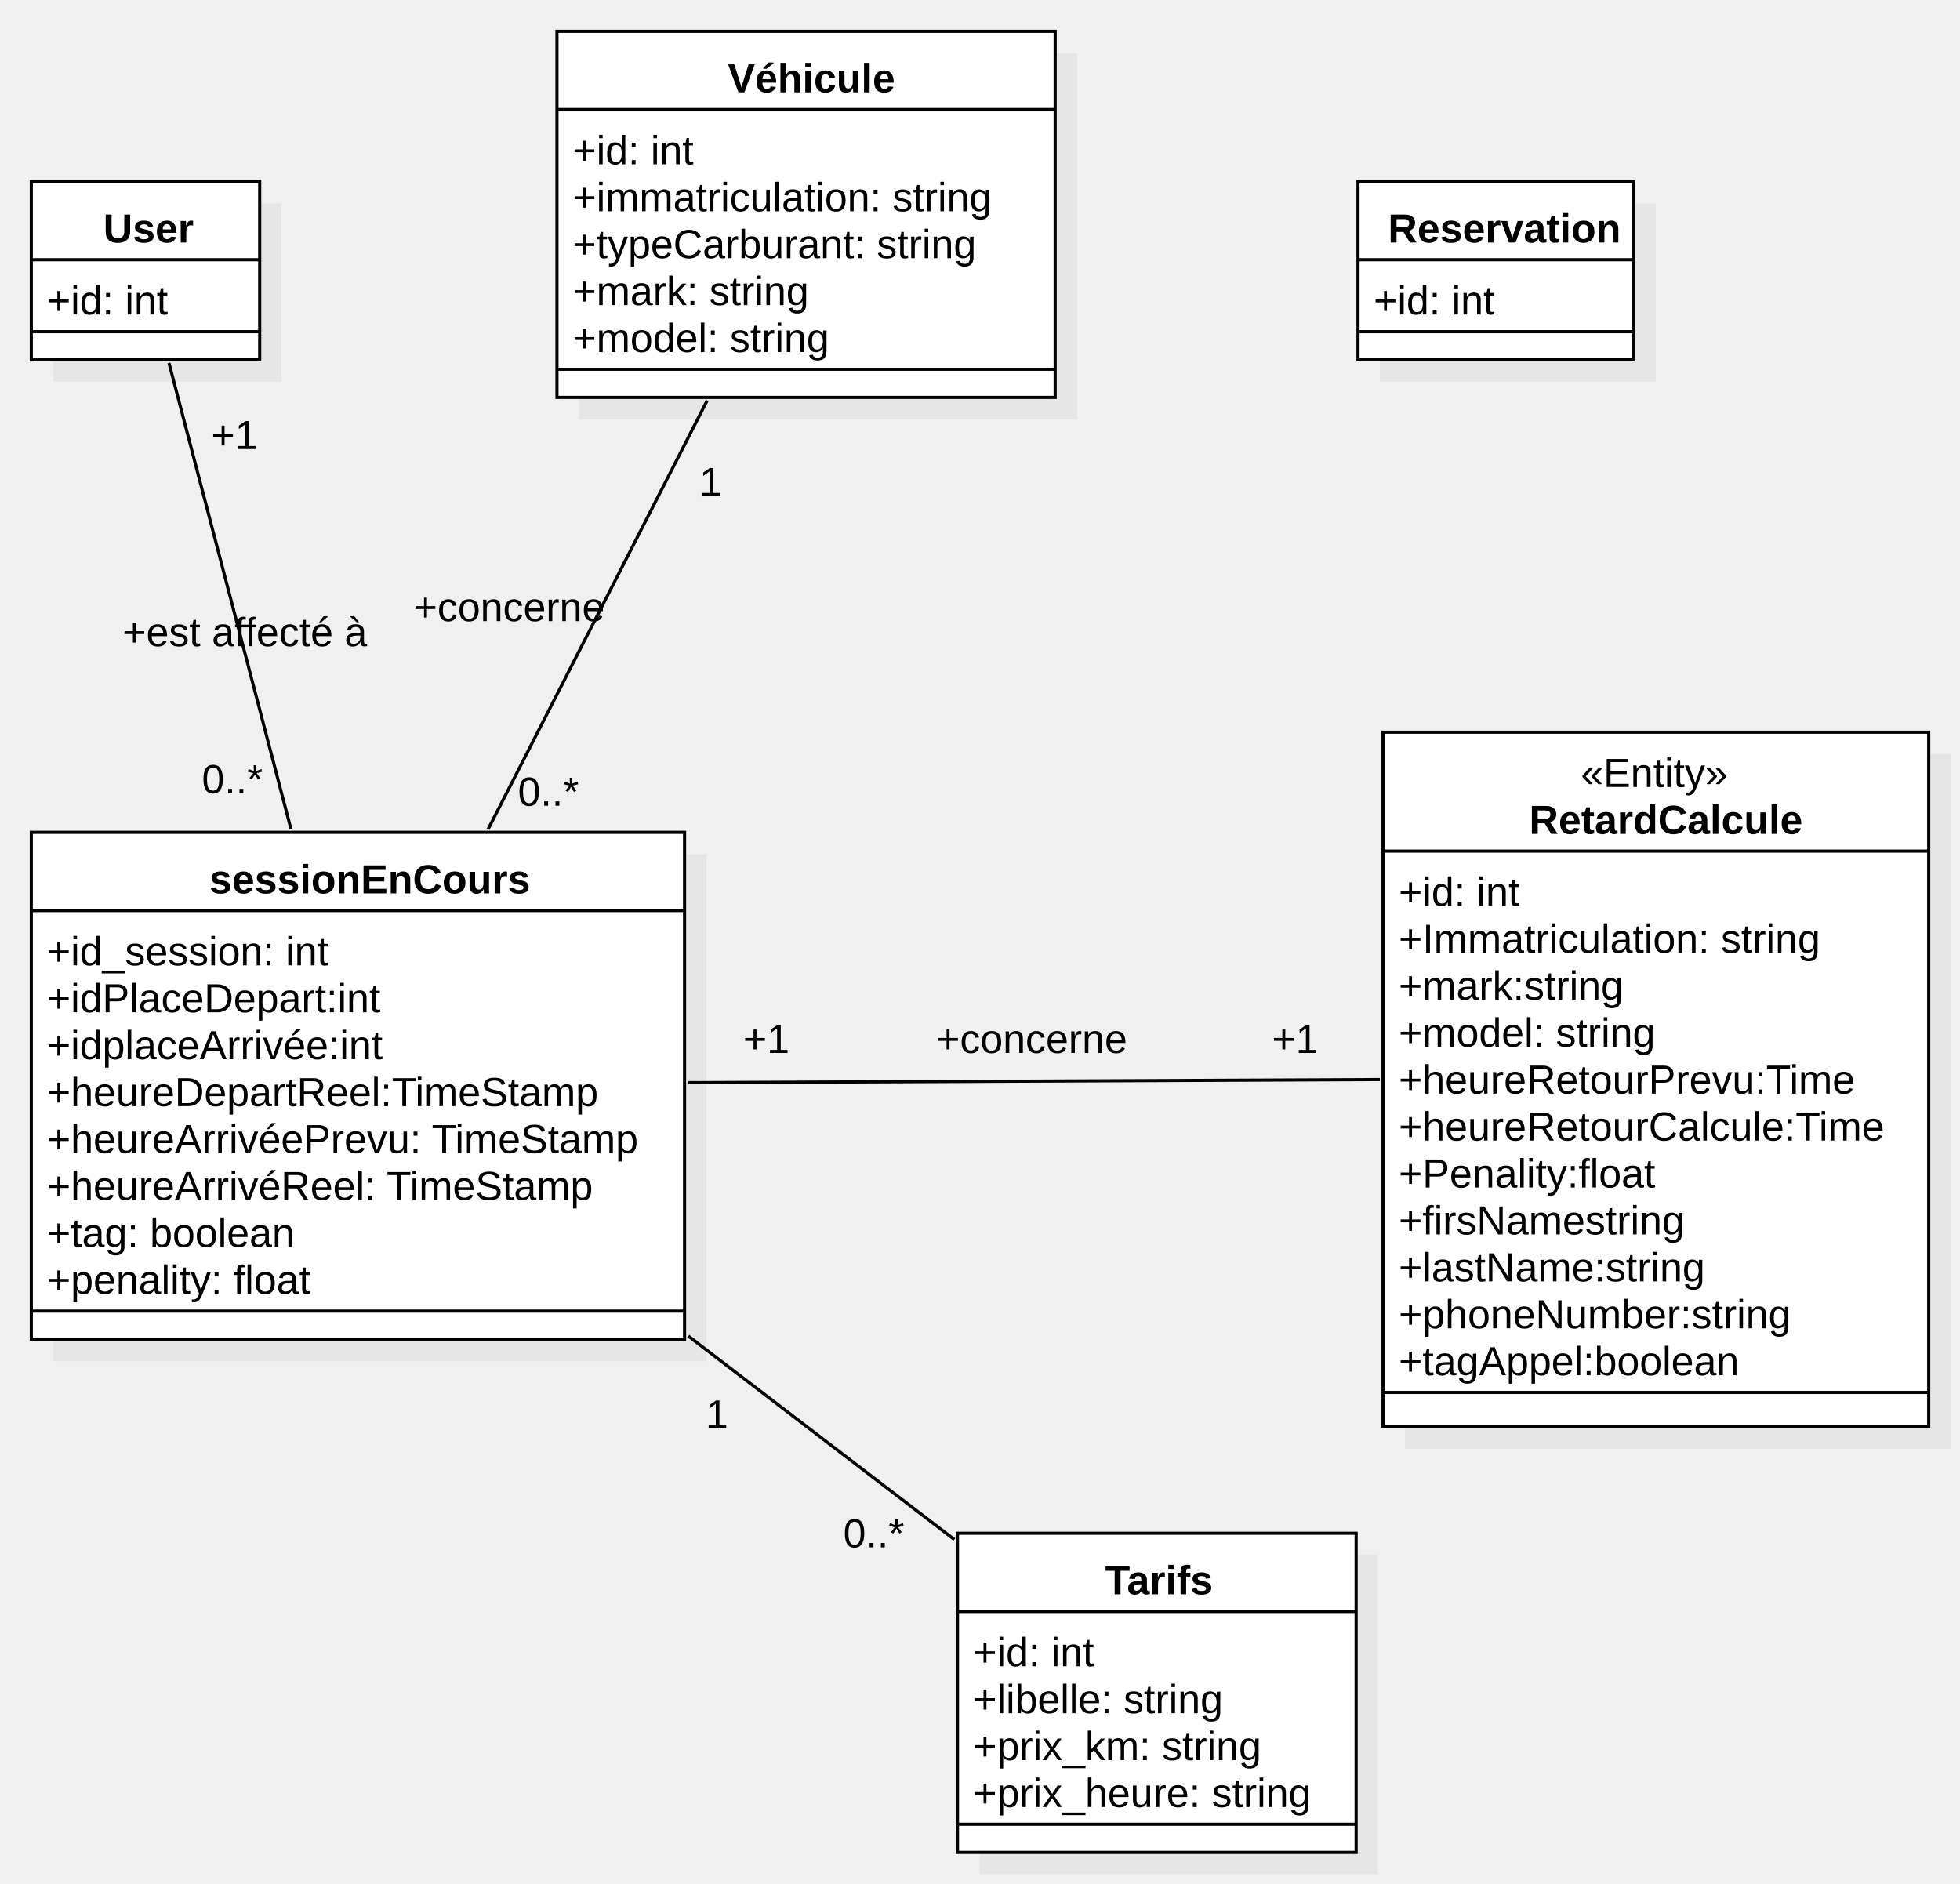
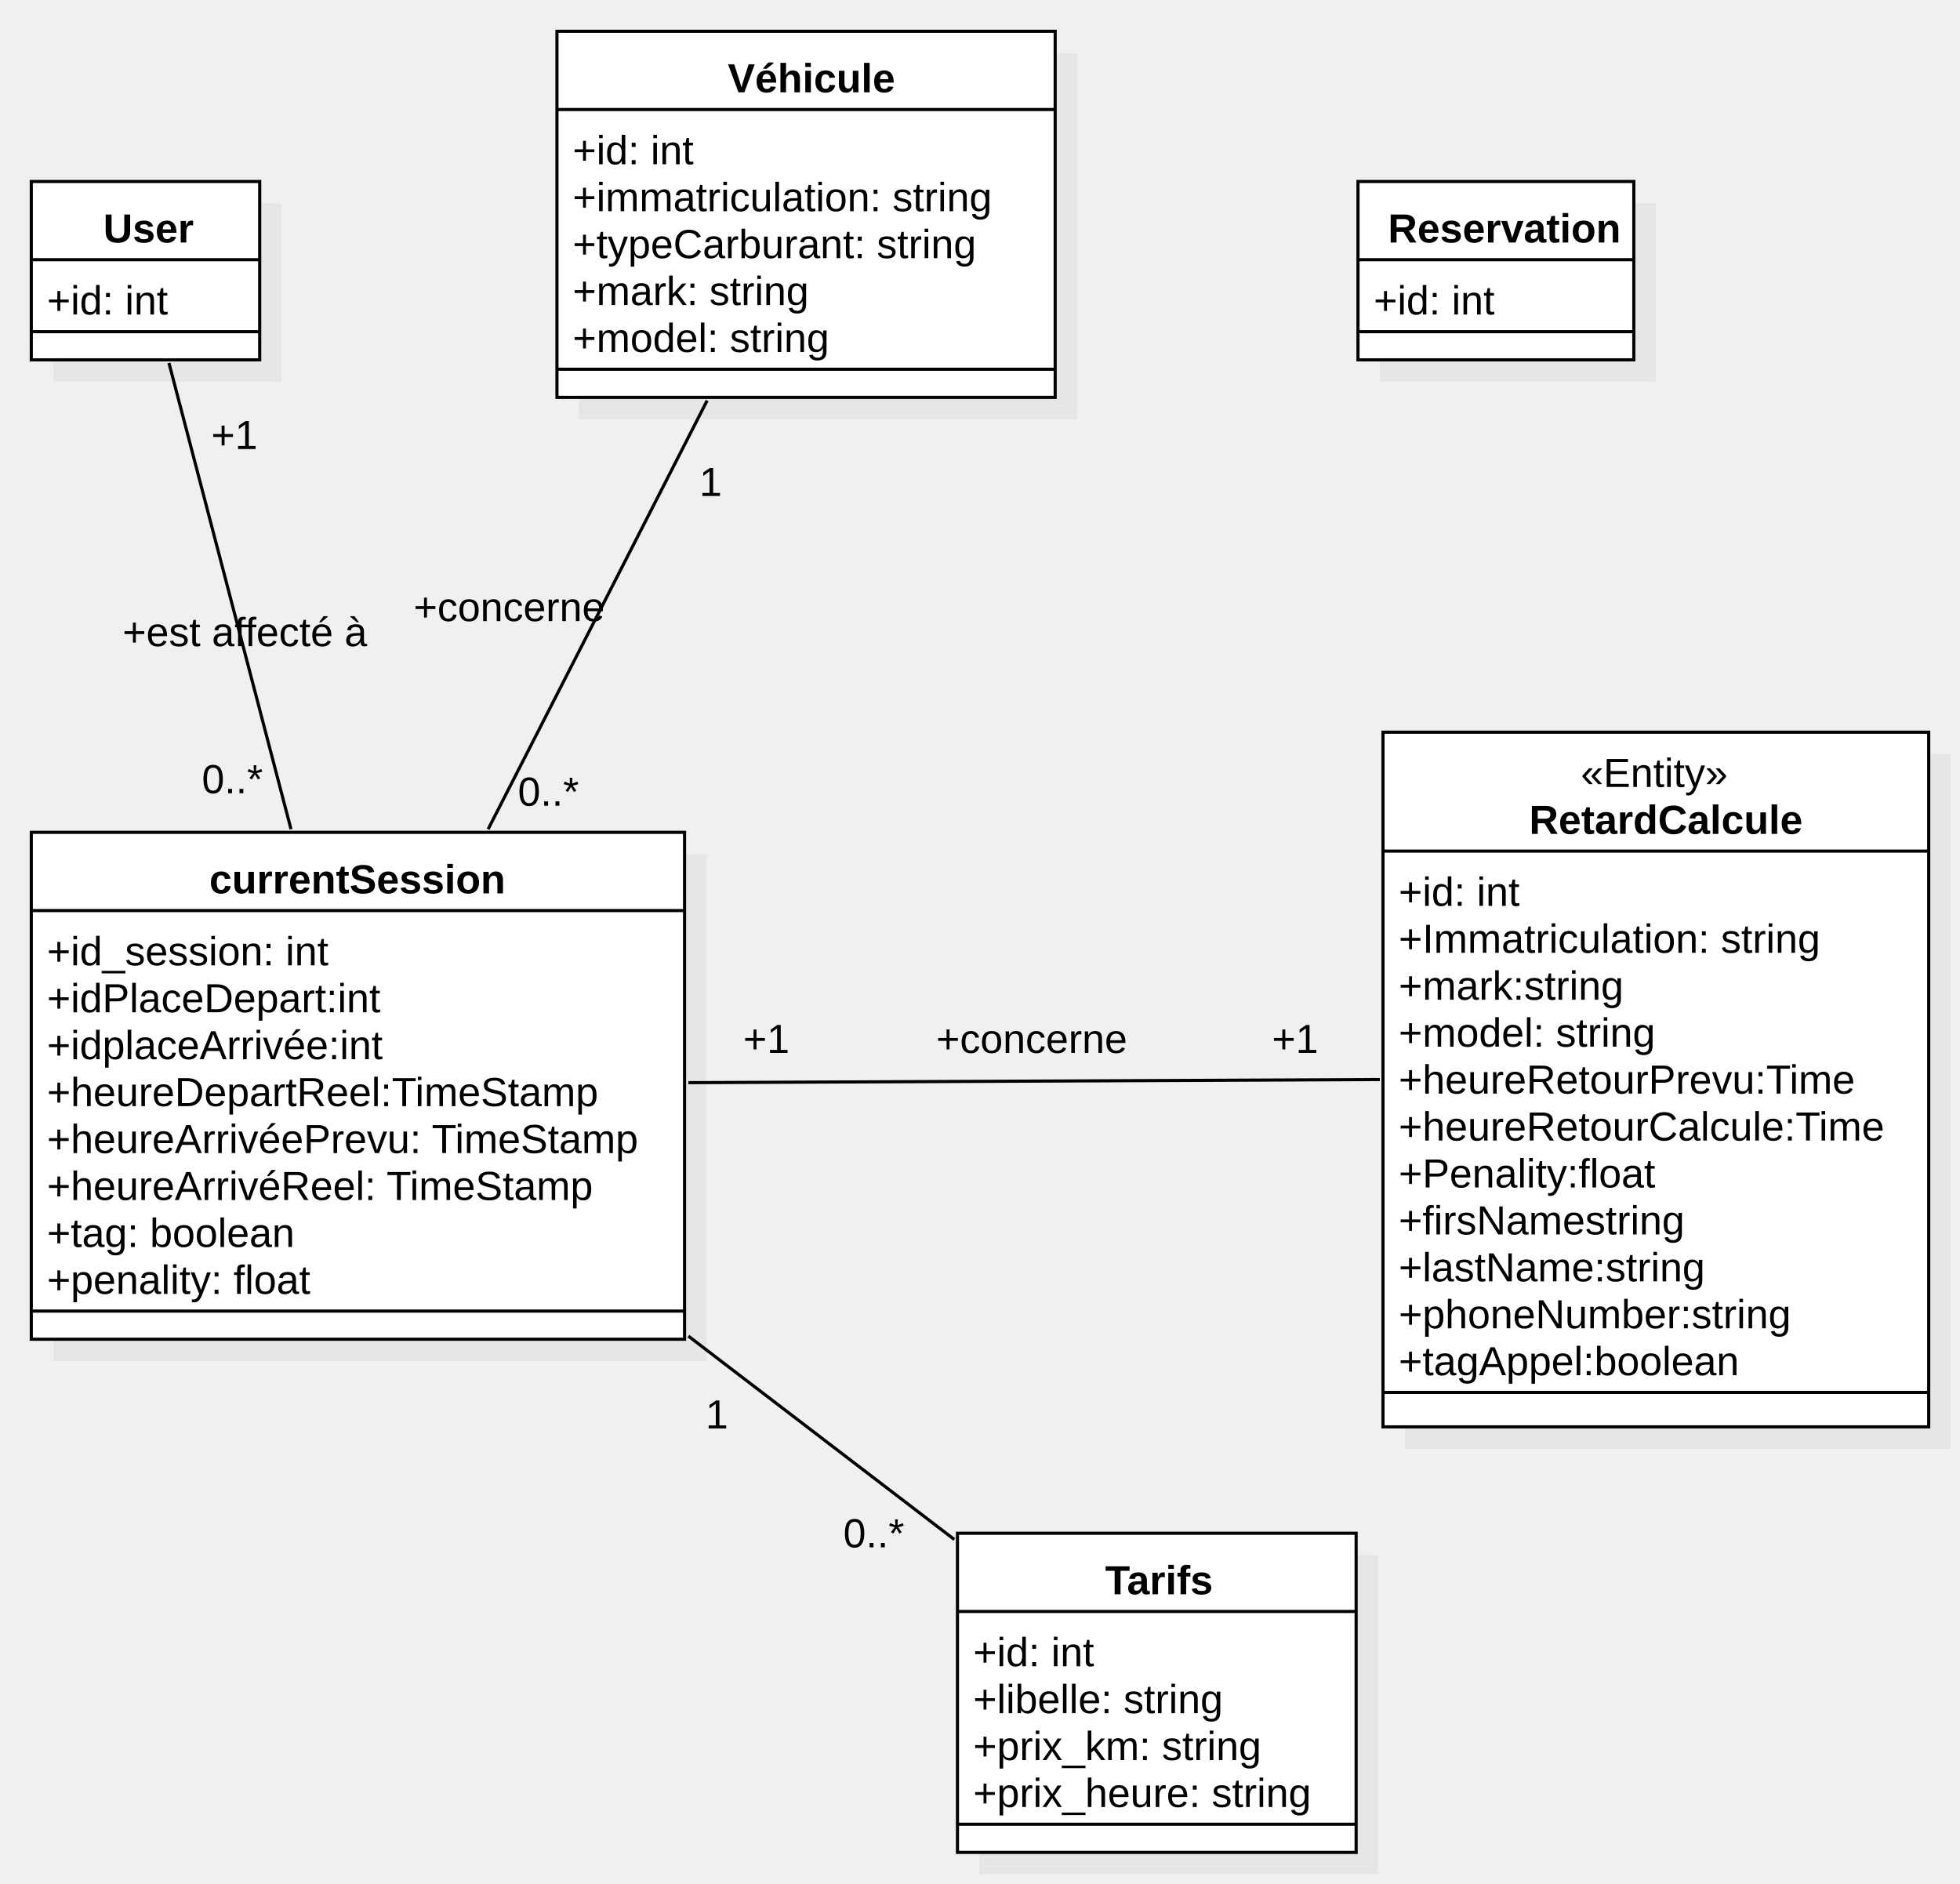
<svg xmlns="http://www.w3.org/2000/svg" version="1.1" width="626.401" height="602">
  <defs />
  <g>
    <g transform="translate(-78,-46) scale(1,1)">
      <rect fill="#C0C0C0" stroke="none" x="527" y="287" width="174.401" height="222" opacity="0.2" />
    </g>
    <g transform="translate(-78,-46) scale(1,1)">
      <rect fill="#ffffff" stroke="none" x="520" y="280" width="174.401" height="222" />
    </g>
    <g transform="translate(-78,-46) scale(1,1)">
      <path fill="none" stroke="#000000" d="M 520 280 L 694.401 280 L 694.401 502 L 520 502 L 520 280 Z Z" stroke-miterlimit="10" />
    </g>
    <g transform="translate(-78,-46) scale(1,1)">
      <path fill="none" stroke="#000000" d="M 520 318 L 694.401 318" stroke-miterlimit="10" />
    </g>
    <g transform="translate(-78,-46) scale(1,1)">
      <path fill="none" stroke="#000000" d="M 520 491 L 694.401 491" stroke-miterlimit="10" />
    </g>
    <g transform="translate(-78,-46) scale(1,1)">
      <g>
        <path fill="none" stroke="none" />
        <text fill="#000000" stroke="none" font-family="Arial" font-size="13px" font-style="normal" font-weight="normal" text-decoration="none" x="583.2" y="297.5">«Entity»</text>
      </g>
    </g>
    <g transform="translate(-78,-46) scale(1,1)">
      <g>
        <path fill="none" stroke="none" />
        <text fill="#000000" stroke="none" font-family="Arial" font-size="13px" font-style="normal" font-weight="bold" text-decoration="none" x="566.7" y="312.5">RetardCalcule</text>
      </g>
    </g>
    <g transform="translate(-78,-46) scale(1,1)">
      <g>
        <path fill="none" stroke="none" />
        <text fill="#000000" stroke="none" font-family="Arial" font-size="13px" font-style="normal" font-weight="normal" text-decoration="none" x="525" y="335.5">+id: int</text>
      </g>
    </g>
    <g transform="translate(-78,-46) scale(1,1)">
      <g>
        <path fill="none" stroke="none" />
        <text fill="#000000" stroke="none" font-family="Arial" font-size="13px" font-style="normal" font-weight="normal" text-decoration="none" x="525" y="350.5">+Immatriculation: string</text>
      </g>
    </g>
    <g transform="translate(-78,-46) scale(1,1)">
      <g>
        <path fill="none" stroke="none" />
        <text fill="#000000" stroke="none" font-family="Arial" font-size="13px" font-style="normal" font-weight="normal" text-decoration="none" x="525" y="365.5">+mark:string</text>
      </g>
    </g>
    <g transform="translate(-78,-46) scale(1,1)">
      <g>
        <path fill="none" stroke="none" />
        <text fill="#000000" stroke="none" font-family="Arial" font-size="13px" font-style="normal" font-weight="normal" text-decoration="none" x="525" y="380.5">+model: string</text>
      </g>
    </g>
    <g transform="translate(-78,-46) scale(1,1)">
      <g>
        <path fill="none" stroke="none" />
        <text fill="#000000" stroke="none" font-family="Arial" font-size="13px" font-style="normal" font-weight="normal" text-decoration="none" x="525" y="395.5">+heureRetourPrevu:Time</text>
      </g>
    </g>
    <g transform="translate(-78,-46) scale(1,1)">
      <g>
        <path fill="none" stroke="none" />
        <text fill="#000000" stroke="none" font-family="Arial" font-size="13px" font-style="normal" font-weight="normal" text-decoration="none" x="525" y="410.5">+heureRetourCalcule:Time</text>
      </g>
    </g>
    <g transform="translate(-78,-46) scale(1,1)">
      <g>
        <path fill="none" stroke="none" />
        <text fill="#000000" stroke="none" font-family="Arial" font-size="13px" font-style="normal" font-weight="normal" text-decoration="none" x="525" y="425.5">+Penality:float</text>
      </g>
    </g>
    <g transform="translate(-78,-46) scale(1,1)">
      <g>
        <path fill="none" stroke="none" />
        <text fill="#000000" stroke="none" font-family="Arial" font-size="13px" font-style="normal" font-weight="normal" text-decoration="none" x="525" y="440.5">+firsNamestring</text>
      </g>
    </g>
    <g transform="translate(-78,-46) scale(1,1)">
      <g>
        <path fill="none" stroke="none" />
        <text fill="#000000" stroke="none" font-family="Arial" font-size="13px" font-style="normal" font-weight="normal" text-decoration="none" x="525" y="455.5">+lastName:string</text>
      </g>
    </g>
    <g transform="translate(-78,-46) scale(1,1)">
      <g>
        <path fill="none" stroke="none" />
        <text fill="#000000" stroke="none" font-family="Arial" font-size="13px" font-style="normal" font-weight="normal" text-decoration="none" x="525" y="470.5">+phoneNumber:string</text>
      </g>
    </g>
    <g transform="translate(-78,-46) scale(1,1)">
      <g>
        <path fill="none" stroke="none" />
        <text fill="#000000" stroke="none" font-family="Arial" font-size="13px" font-style="normal" font-weight="normal" text-decoration="none" x="525" y="485.5">+tagAppel:boolean</text>
      </g>
    </g>
    <g transform="translate(-78,-46) scale(1,1)">
      <rect fill="#C0C0C0" stroke="none" x="95" y="319" width="208.78" height="162" opacity="0.2" />
    </g>
    <g transform="translate(-78,-46) scale(1,1)">
      <rect fill="#ffffff" stroke="none" x="88" y="312" width="208.78" height="162" />
    </g>
    <g transform="translate(-78,-46) scale(1,1)">
      <path fill="none" stroke="#000000" d="M 88 312 L 296.78 312 L 296.78 474 L 88 474 L 88 312 Z Z" stroke-miterlimit="10" />
    </g>
    <g transform="translate(-78,-46) scale(1,1)">
      <path fill="none" stroke="#000000" d="M 88 337 L 296.78 337" stroke-miterlimit="10" />
    </g>
    <g transform="translate(-78,-46) scale(1,1)">
      <path fill="none" stroke="#000000" d="M 88 465 L 296.78 465" stroke-miterlimit="10" />
    </g>
    <g transform="translate(-78,-46) scale(1,1)">
      <g>
        <path fill="none" stroke="none" />
-         <text fill="#000000" stroke="none" font-family="Arial" font-size="13px" font-style="normal" font-weight="bold" text-decoration="none" x="144.89" y="331.5">sessionEnCours</text>
+         <text fill="#000000" stroke="none" font-family="Arial" font-size="13px" font-style="normal" font-weight="bold" text-decoration="none" x="144.89" y="331.5">currentSession</text>
      </g>
    </g>
    <g transform="translate(-78,-46) scale(1,1)">
      <g>
        <path fill="none" stroke="none" />
        <text fill="#000000" stroke="none" font-family="Arial" font-size="13px" font-style="normal" font-weight="normal" text-decoration="none" x="93" y="354.5">+id_session: int</text>
      </g>
    </g>
    <g transform="translate(-78,-46) scale(1,1)">
      <g>
        <path fill="none" stroke="none" />
        <text fill="#000000" stroke="none" font-family="Arial" font-size="13px" font-style="normal" font-weight="normal" text-decoration="none" x="93" y="369.5">+idPlaceDepart:int</text>
      </g>
    </g>
    <g transform="translate(-78,-46) scale(1,1)">
      <g>
        <path fill="none" stroke="none" />
        <text fill="#000000" stroke="none" font-family="Arial" font-size="13px" font-style="normal" font-weight="normal" text-decoration="none" x="93" y="384.5">+idplaceArrivée:int</text>
      </g>
    </g>
    <g transform="translate(-78,-46) scale(1,1)">
      <g>
        <path fill="none" stroke="none" />
        <text fill="#000000" stroke="none" font-family="Arial" font-size="13px" font-style="normal" font-weight="normal" text-decoration="none" x="93" y="399.5">+heureDepartReel:TimeStamp</text>
      </g>
    </g>
    <g transform="translate(-78,-46) scale(1,1)">
      <g>
        <path fill="none" stroke="none" />
        <text fill="#000000" stroke="none" font-family="Arial" font-size="13px" font-style="normal" font-weight="normal" text-decoration="none" x="93" y="414.5">+heureArrivéePrevu: TimeStamp</text>
      </g>
    </g>
    <g transform="translate(-78,-46) scale(1,1)">
      <g>
        <path fill="none" stroke="none" />
        <text fill="#000000" stroke="none" font-family="Arial" font-size="13px" font-style="normal" font-weight="normal" text-decoration="none" x="93" y="429.5">+heureArrivéReel: TimeStamp</text>
      </g>
    </g>
    <g transform="translate(-78,-46) scale(1,1)">
      <g>
        <path fill="none" stroke="none" />
        <text fill="#000000" stroke="none" font-family="Arial" font-size="13px" font-style="normal" font-weight="normal" text-decoration="none" x="93" y="444.5">+tag: boolean</text>
      </g>
    </g>
    <g transform="translate(-78,-46) scale(1,1)">
      <g>
        <path fill="none" stroke="none" />
        <text fill="#000000" stroke="none" font-family="Arial" font-size="13px" font-style="normal" font-weight="normal" text-decoration="none" x="93" y="459.5">+penality: float</text>
      </g>
    </g>
    <g transform="translate(-78,-46) scale(1,1)">
      <path fill="none" stroke="#000000" d="M 298 392 L 519 391" stroke-miterlimit="10" />
    </g>
    <g transform="translate(-78,-46) scale(1,1)">
      <g>
        <path fill="none" stroke="none" />
        <text fill="#000000" stroke="none" font-family="Arial" font-size="13px" font-style="normal" font-weight="normal" text-decoration="none" x="377.189" y="382.5">+concerne</text>
      </g>
    </g>
    <g transform="translate(-78,-46) scale(1,1)">
      <g>
        <path fill="none" stroke="none" />
        <text fill="#000000" stroke="none" font-family="Arial" font-size="13px" font-style="normal" font-weight="normal" text-decoration="none" x="315.5" y="382.5">+1</text>
      </g>
    </g>
    <g transform="translate(-78,-46) scale(1,1)">
      <g>
        <path fill="none" stroke="none" />
        <text fill="#000000" stroke="none" font-family="Arial" font-size="13px" font-style="normal" font-weight="normal" text-decoration="none" x="484.5" y="382.5">+1</text>
      </g>
    </g>
    <g transform="translate(-78,-46) scale(1,1)">
      <rect fill="#C0C0C0" stroke="none" x="519" y="111" width="88.155" height="57" opacity="0.2" />
    </g>
    <g transform="translate(-78,-46) scale(1,1)">
      <rect fill="#ffffff" stroke="none" x="512" y="104" width="88.155" height="57" />
    </g>
    <g transform="translate(-78,-46) scale(1,1)">
      <path fill="none" stroke="#000000" d="M 512 104 L 600.155 104 L 600.155 161 L 512 161 L 512 104 Z Z" stroke-miterlimit="10" />
    </g>
    <g transform="translate(-78,-46) scale(1,1)">
      <path fill="none" stroke="#000000" d="M 512 129 L 600.155 129" stroke-miterlimit="10" />
    </g>
    <g transform="translate(-78,-46) scale(1,1)">
      <path fill="none" stroke="#000000" d="M 512 152 L 600.155 152" stroke-miterlimit="10" />
    </g>
    <g transform="translate(-78,-46) scale(1,1)">
      <g>
        <path fill="none" stroke="none" />
        <text fill="#000000" stroke="none" font-family="Arial" font-size="13px" font-style="normal" font-weight="bold" text-decoration="none" x="521.578" y="123.5">Reservation</text>
      </g>
    </g>
    <g transform="translate(-78,-46) scale(1,1)">
      <g>
        <path fill="none" stroke="none" />
        <text fill="#000000" stroke="none" font-family="Arial" font-size="13px" font-style="normal" font-weight="normal" text-decoration="none" x="517" y="146.5">+id: int</text>
      </g>
    </g>
    <g transform="translate(-78,-46) scale(1,1)">
      <rect fill="#C0C0C0" stroke="none" x="391" y="543" width="127.409" height="102" opacity="0.2" />
    </g>
    <g transform="translate(-78,-46) scale(1,1)">
      <rect fill="#ffffff" stroke="none" x="384" y="536" width="127.409" height="102" />
    </g>
    <g transform="translate(-78,-46) scale(1,1)">
      <path fill="none" stroke="#000000" d="M 384 536 L 511.409 536 L 511.409 638 L 384 638 L 384 536 Z Z" stroke-miterlimit="10" />
    </g>
    <g transform="translate(-78,-46) scale(1,1)">
      <path fill="none" stroke="#000000" d="M 384 561 L 511.409 561" stroke-miterlimit="10" />
    </g>
    <g transform="translate(-78,-46) scale(1,1)">
      <path fill="none" stroke="#000000" d="M 384 629 L 511.409 629" stroke-miterlimit="10" />
    </g>
    <g transform="translate(-78,-46) scale(1,1)">
      <g>
        <path fill="none" stroke="none" />
        <text fill="#000000" stroke="none" font-family="Arial" font-size="13px" font-style="normal" font-weight="bold" text-decoration="none" x="431.205" y="555.5">Tarifs</text>
      </g>
    </g>
    <g transform="translate(-78,-46) scale(1,1)">
      <g>
        <path fill="none" stroke="none" />
        <text fill="#000000" stroke="none" font-family="Arial" font-size="13px" font-style="normal" font-weight="normal" text-decoration="none" x="389" y="578.5">+id: int</text>
      </g>
    </g>
    <g transform="translate(-78,-46) scale(1,1)">
      <g>
        <path fill="none" stroke="none" />
        <text fill="#000000" stroke="none" font-family="Arial" font-size="13px" font-style="normal" font-weight="normal" text-decoration="none" x="389" y="593.5">+libelle: string</text>
      </g>
    </g>
    <g transform="translate(-78,-46) scale(1,1)">
      <g>
        <path fill="none" stroke="none" />
        <text fill="#000000" stroke="none" font-family="Arial" font-size="13px" font-style="normal" font-weight="normal" text-decoration="none" x="389" y="608.5">+prix_km: string</text>
      </g>
    </g>
    <g transform="translate(-78,-46) scale(1,1)">
      <g>
        <path fill="none" stroke="none" />
        <text fill="#000000" stroke="none" font-family="Arial" font-size="13px" font-style="normal" font-weight="normal" text-decoration="none" x="389" y="623.5">+prix_heure: string</text>
      </g>
    </g>
    <g transform="translate(-78,-46) scale(1,1)">
      <rect fill="#C0C0C0" stroke="none" x="263" y="63" width="159.224" height="117" opacity="0.2" />
    </g>
    <g transform="translate(-78,-46) scale(1,1)">
      <rect fill="#ffffff" stroke="none" x="256" y="56" width="159.224" height="117" />
    </g>
    <g transform="translate(-78,-46) scale(1,1)">
      <path fill="none" stroke="#000000" d="M 256 56 L 415.224 56 L 415.224 173 L 256 173 L 256 56 Z Z" stroke-miterlimit="10" />
    </g>
    <g transform="translate(-78,-46) scale(1,1)">
      <path fill="none" stroke="#000000" d="M 256 81 L 415.224 81" stroke-miterlimit="10" />
    </g>
    <g transform="translate(-78,-46) scale(1,1)">
      <path fill="none" stroke="#000000" d="M 256 164 L 415.224 164" stroke-miterlimit="10" />
    </g>
    <g transform="translate(-78,-46) scale(1,1)">
      <g>
        <path fill="none" stroke="none" />
        <text fill="#000000" stroke="none" font-family="Arial" font-size="13px" font-style="normal" font-weight="bold" text-decoration="none" x="310.612" y="75.5">Véhicule</text>
      </g>
    </g>
    <g transform="translate(-78,-46) scale(1,1)">
      <g>
        <path fill="none" stroke="none" />
        <text fill="#000000" stroke="none" font-family="Arial" font-size="13px" font-style="normal" font-weight="normal" text-decoration="none" x="261" y="98.5">+id: int</text>
      </g>
    </g>
    <g transform="translate(-78,-46) scale(1,1)">
      <g>
        <path fill="none" stroke="none" />
        <text fill="#000000" stroke="none" font-family="Arial" font-size="13px" font-style="normal" font-weight="normal" text-decoration="none" x="261" y="113.5">+immatriculation: string</text>
      </g>
    </g>
    <g transform="translate(-78,-46) scale(1,1)">
      <g>
        <path fill="none" stroke="none" />
        <text fill="#000000" stroke="none" font-family="Arial" font-size="13px" font-style="normal" font-weight="normal" text-decoration="none" x="261" y="128.5">+typeCarburant: string</text>
      </g>
    </g>
    <g transform="translate(-78,-46) scale(1,1)">
      <g>
        <path fill="none" stroke="none" />
        <text fill="#000000" stroke="none" font-family="Arial" font-size="13px" font-style="normal" font-weight="normal" text-decoration="none" x="261" y="143.5">+mark: string</text>
      </g>
    </g>
    <g transform="translate(-78,-46) scale(1,1)">
      <g>
        <path fill="none" stroke="none" />
        <text fill="#000000" stroke="none" font-family="Arial" font-size="13px" font-style="normal" font-weight="normal" text-decoration="none" x="261" y="158.5">+model: string</text>
      </g>
    </g>
    <g transform="translate(-78,-46) scale(1,1)">
      <path fill="none" stroke="#000000" d="M 298 473 L 383 538" stroke-miterlimit="10" />
    </g>
    <g transform="translate(-78,-46) scale(1,1)">
      <g>
        <path fill="none" stroke="none" />
        <text fill="#000000" stroke="none" font-family="Arial" font-size="13px" font-style="normal" font-weight="normal" text-decoration="none" x="303.5" y="502.5">1</text>
      </g>
    </g>
    <g transform="translate(-78,-46) scale(1,1)">
      <g>
        <path fill="none" stroke="none" />
        <text fill="#000000" stroke="none" font-family="Arial" font-size="13px" font-style="normal" font-weight="normal" text-decoration="none" x="347.5" y="540.5">0..*</text>
      </g>
    </g>
    <g transform="translate(-78,-46) scale(1,1)">
      <path fill="none" stroke="#000000" d="M 234 311 L 304 174" stroke-miterlimit="10" />
    </g>
    <g transform="translate(-78,-46) scale(1,1)">
      <g>
        <path fill="none" stroke="none" />
        <text fill="#000000" stroke="none" font-family="Arial" font-size="13px" font-style="normal" font-weight="normal" text-decoration="none" x="210.189" y="244.5">+concerne</text>
      </g>
    </g>
    <g transform="translate(-78,-46) scale(1,1)">
      <g>
        <path fill="none" stroke="none" />
        <text fill="#000000" stroke="none" font-family="Arial" font-size="13px" font-style="normal" font-weight="normal" text-decoration="none" x="243.5" y="303.5">0..*</text>
      </g>
    </g>
    <g transform="translate(-78,-46) scale(1,1)">
      <g>
        <path fill="none" stroke="none" />
        <text fill="#000000" stroke="none" font-family="Arial" font-size="13px" font-style="normal" font-weight="normal" text-decoration="none" x="301.5" y="204.5">1</text>
      </g>
    </g>
    <g transform="translate(-78,-46) scale(1,1)">
      <rect fill="#C0C0C0" stroke="none" x="95" y="111" width="73" height="57" opacity="0.2" />
    </g>
    <g transform="translate(-78,-46) scale(1,1)">
      <rect fill="#ffffff" stroke="none" x="88" y="104" width="73" height="57" />
    </g>
    <g transform="translate(-78,-46) scale(1,1)">
      <path fill="none" stroke="#000000" d="M 88 104 L 161 104 L 161 161 L 88 161 L 88 104 Z Z" stroke-miterlimit="10" />
    </g>
    <g transform="translate(-78,-46) scale(1,1)">
      <path fill="none" stroke="#000000" d="M 88 129 L 161 129" stroke-miterlimit="10" />
    </g>
    <g transform="translate(-78,-46) scale(1,1)">
      <path fill="none" stroke="#000000" d="M 88 152 L 161 152" stroke-miterlimit="10" />
    </g>
    <g transform="translate(-78,-46) scale(1,1)">
      <g>
        <path fill="none" stroke="none" />
        <text fill="#000000" stroke="none" font-family="Arial" font-size="13px" font-style="normal" font-weight="bold" text-decoration="none" x="111" y="123.5">User</text>
      </g>
    </g>
    <g transform="translate(-78,-46) scale(1,1)">
      <g>
        <path fill="none" stroke="none" />
        <text fill="#000000" stroke="none" font-family="Arial" font-size="13px" font-style="normal" font-weight="normal" text-decoration="none" x="93" y="146.5">+id: int</text>
      </g>
    </g>
    <g transform="translate(-78,-46) scale(1,1)">
      <path fill="none" stroke="#000000" d="M 132 162 L 171 311" stroke-miterlimit="10" />
    </g>
    <g transform="translate(-78,-46) scale(1,1)">
      <g>
        <path fill="none" stroke="none" />
        <text fill="#000000" stroke="none" font-family="Arial" font-size="13px" font-style="normal" font-weight="normal" text-decoration="none" x="145.5" y="189.5">+1</text>
      </g>
    </g>
    <g transform="translate(-78,-46) scale(1,1)">
      <g>
        <path fill="none" stroke="none" />
        <text fill="#000000" stroke="none" font-family="Arial" font-size="13px" font-style="normal" font-weight="normal" text-decoration="none" x="117.146" y="252.5">+est affecté à</text>
      </g>
    </g>
    <g transform="translate(-78,-46) scale(1,1)">
      <g>
        <path fill="none" stroke="none" />
        <text fill="#000000" stroke="none" font-family="Arial" font-size="13px" font-style="normal" font-weight="normal" text-decoration="none" x="142.5" y="299.5">0..*</text>
      </g>
    </g>
  </g>
</svg>
